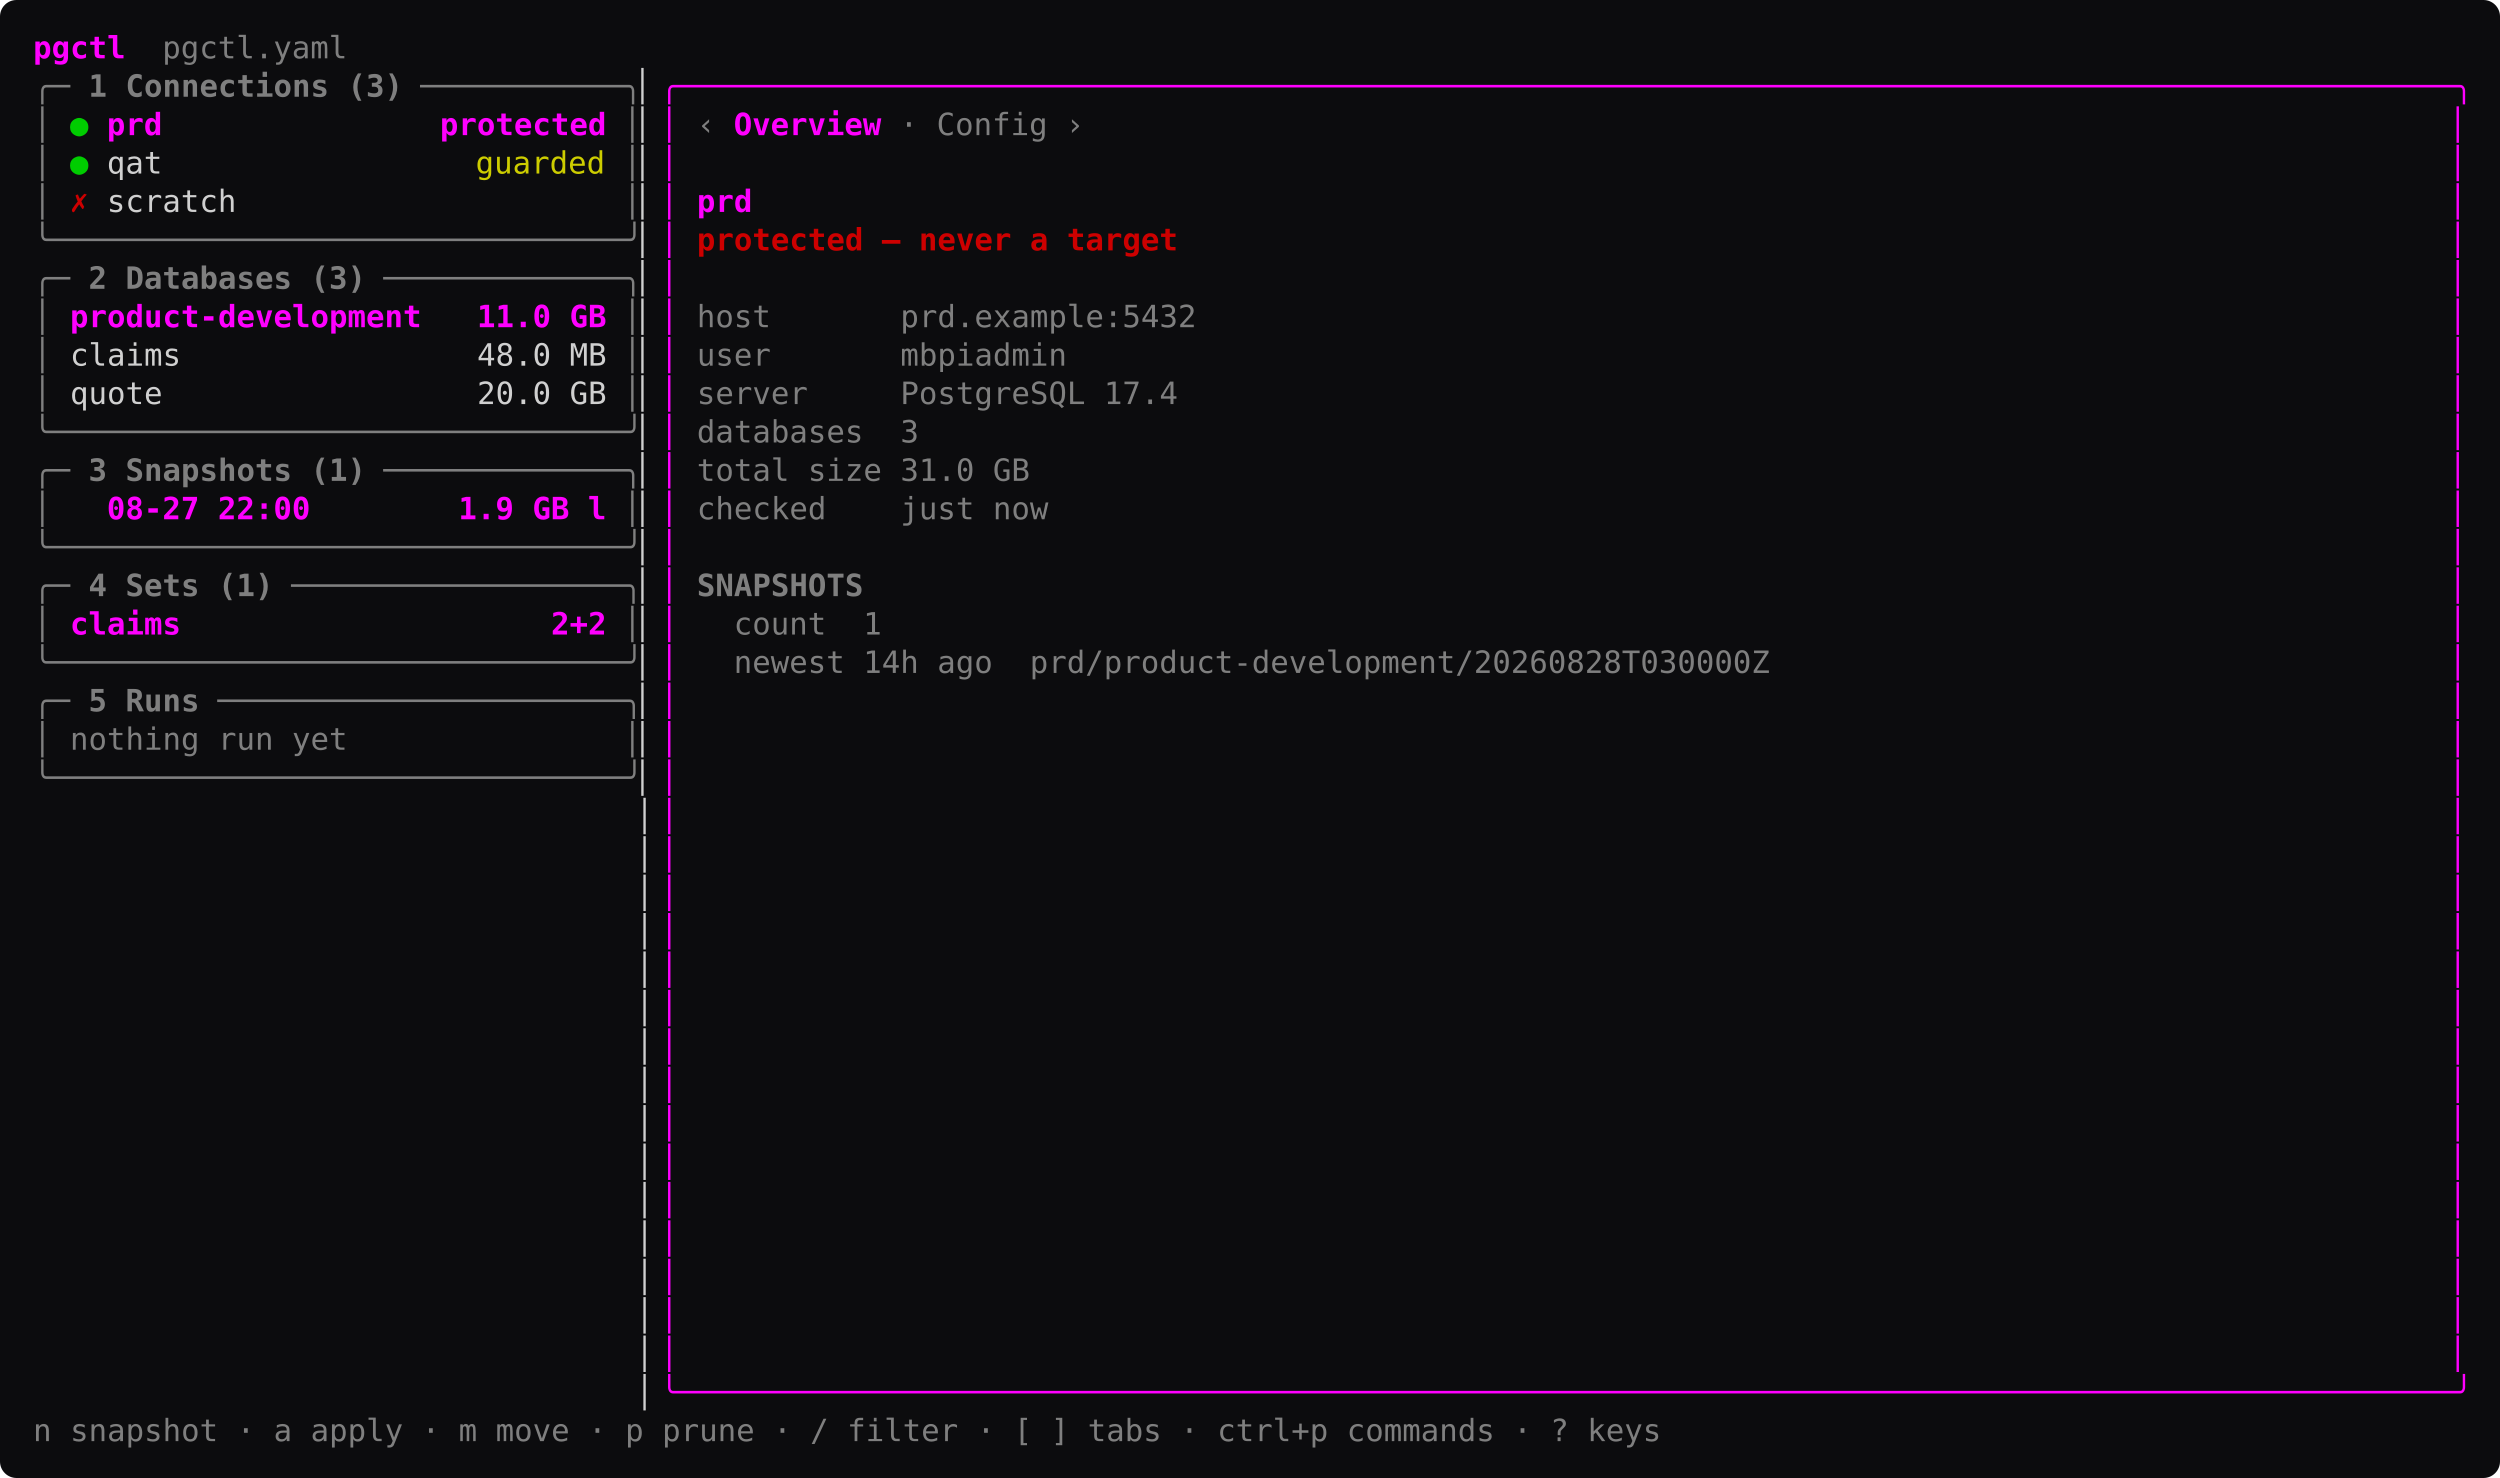
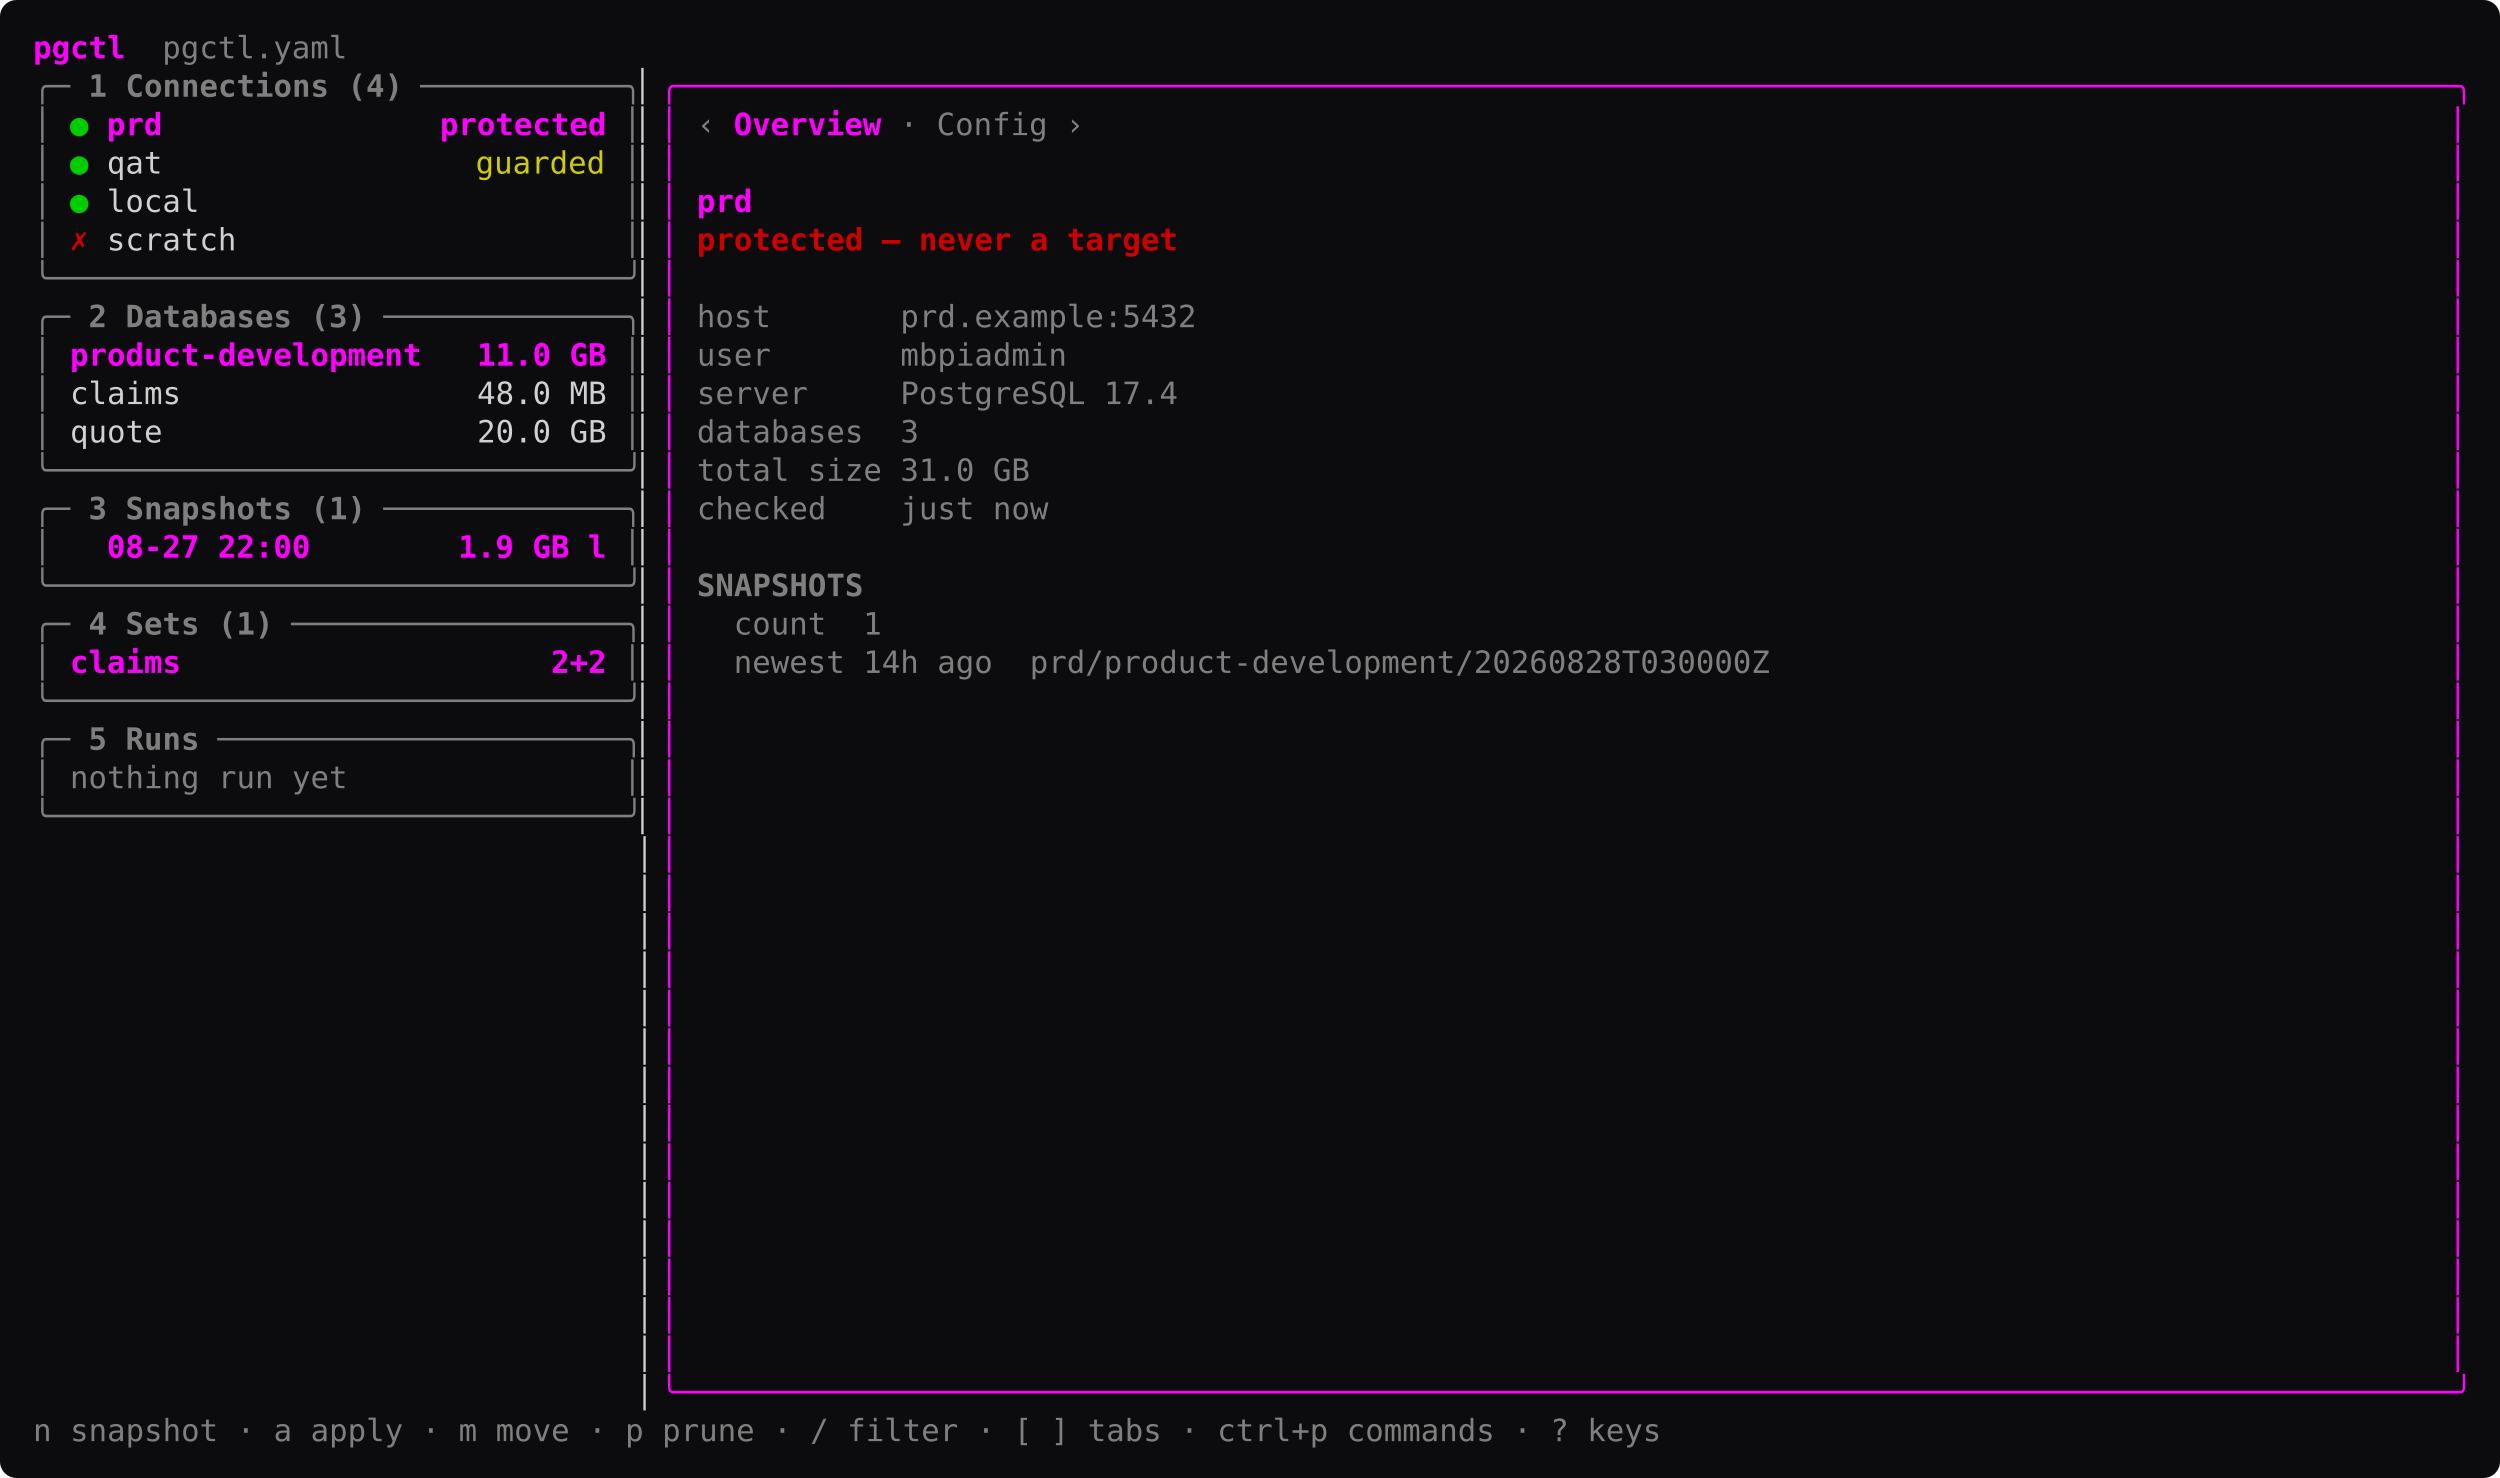
<svg xmlns="http://www.w3.org/2000/svg" width="1057.6" height="625.25" viewBox="0 0 1057.6 625.25" font-family="ui-monospace, 'SF Mono', SFMono-Regular, Menlo, Consolas, 'DejaVu Sans Mono', monospace" font-size="13" role="img">
  <rect width="1057.6" height="625.25" rx="7" fill="#0c0c0e" />
  <text x="14" y="24.68" textLength="39" lengthAdjust="spacing" fill="#ff00ff" font-weight="600" xml:space="preserve">pgctl</text>
  <text x="53" y="24.68" textLength="93.6" lengthAdjust="spacing" fill="#7f7f7f" xml:space="preserve">  pgctl.yaml</text>
  <text x="14" y="40.92" textLength="15.6" lengthAdjust="spacing" fill="#7f7f7f" xml:space="preserve">╭─</text>
-   <text x="29.6" y="40.92" textLength="140.4" lengthAdjust="spacing" fill="#7f7f7f" font-weight="600" xml:space="preserve"> 1 Connections (3)</text>
+   <text x="29.6" y="40.92" textLength="140.4" lengthAdjust="spacing" fill="#7f7f7f" font-weight="600" xml:space="preserve"> 1 Connections (4)</text>
  <text x="177.8" y="40.92" textLength="93.6" lengthAdjust="spacing" fill="#7f7f7f" xml:space="preserve">───────────╮</text>
  <text x="271.4" y="40.92" textLength="7.8" lengthAdjust="spacing" fill="#d0d0d0" xml:space="preserve">▏</text>
  <text x="279.2" y="40.92" textLength="764.4" lengthAdjust="spacing" fill="#ff00ff" xml:space="preserve">╭────────────────────────────────────────────────────────────────────────────────────────────────╮</text>
  <text x="14" y="57.17" textLength="7.8" lengthAdjust="spacing" fill="#7f7f7f" xml:space="preserve">│</text>
  <text x="29.6" y="57.17" textLength="7.8" lengthAdjust="spacing" fill="#00cd00" xml:space="preserve">●</text>
  <text x="45.2" y="57.17" textLength="210.6" lengthAdjust="spacing" fill="#ff00ff" font-weight="600" xml:space="preserve">prd               protected</text>
  <text x="263.6" y="57.17" textLength="7.8" lengthAdjust="spacing" fill="#7f7f7f" xml:space="preserve">│</text>
  <text x="271.4" y="57.17" textLength="7.8" lengthAdjust="spacing" fill="#d0d0d0" xml:space="preserve">▏</text>
  <text x="279.2" y="57.17" textLength="7.8" lengthAdjust="spacing" fill="#ff00ff" xml:space="preserve">│</text>
  <text x="294.8" y="57.17" textLength="7.8" lengthAdjust="spacing" fill="#7f7f7f" xml:space="preserve">‹</text>
  <text x="310.4" y="57.17" textLength="7.8" lengthAdjust="spacing" fill="#ff00ff" font-weight="600" xml:space="preserve">O</text>
  <text x="318.2" y="57.17" textLength="7.8" lengthAdjust="spacing" fill="#ff00ff" font-weight="600" xml:space="preserve">v</text>
  <text x="326" y="57.17" textLength="7.8" lengthAdjust="spacing" fill="#ff00ff" font-weight="600" xml:space="preserve">e</text>
  <text x="333.8" y="57.17" textLength="7.8" lengthAdjust="spacing" fill="#ff00ff" font-weight="600" xml:space="preserve">r</text>
  <text x="341.6" y="57.17" textLength="7.8" lengthAdjust="spacing" fill="#ff00ff" font-weight="600" xml:space="preserve">v</text>
  <text x="349.4" y="57.17" textLength="7.8" lengthAdjust="spacing" fill="#ff00ff" font-weight="600" xml:space="preserve">i</text>
  <text x="357.2" y="57.17" textLength="7.8" lengthAdjust="spacing" fill="#ff00ff" font-weight="600" xml:space="preserve">e</text>
  <text x="365" y="57.17" textLength="7.8" lengthAdjust="spacing" fill="#ff00ff" font-weight="600" xml:space="preserve">w</text>
  <text x="380.6" y="57.17" textLength="7.8" lengthAdjust="spacing" fill="#7f7f7f" xml:space="preserve">·</text>
  <text x="388.4" y="57.17" textLength="54.6" lengthAdjust="spacing" fill="#7f7f7f" xml:space="preserve"> Config</text>
  <text x="450.8" y="57.17" textLength="7.8" lengthAdjust="spacing" fill="#7f7f7f" xml:space="preserve">›</text>
  <text x="1035.8" y="57.17" textLength="7.8" lengthAdjust="spacing" fill="#ff00ff" xml:space="preserve">│</text>
  <text x="14" y="73.42" textLength="7.8" lengthAdjust="spacing" fill="#7f7f7f" xml:space="preserve">│</text>
  <text x="29.6" y="73.42" textLength="7.8" lengthAdjust="spacing" fill="#00cd00" xml:space="preserve">●</text>
  <text x="45.2" y="73.42" textLength="23.4" lengthAdjust="spacing" fill="#d0d0d0" xml:space="preserve">qat</text>
  <text x="201.2" y="73.42" textLength="54.6" lengthAdjust="spacing" fill="#cdcd00" xml:space="preserve">guarded</text>
  <text x="263.6" y="73.42" textLength="7.8" lengthAdjust="spacing" fill="#7f7f7f" xml:space="preserve">│</text>
  <text x="271.4" y="73.42" textLength="7.8" lengthAdjust="spacing" fill="#d0d0d0" xml:space="preserve">▏</text>
  <text x="279.2" y="73.42" textLength="7.8" lengthAdjust="spacing" fill="#ff00ff" xml:space="preserve">│</text>
  <text x="1035.8" y="73.42" textLength="7.8" lengthAdjust="spacing" fill="#ff00ff" xml:space="preserve">│</text>
  <text x="14" y="89.67" textLength="7.8" lengthAdjust="spacing" fill="#7f7f7f" xml:space="preserve">│</text>
-   <text x="29.6" y="89.67" textLength="7.8" lengthAdjust="spacing" fill="#cd0000" font-weight="600" xml:space="preserve">✗</text>
-   <text x="45.2" y="89.67" textLength="54.6" lengthAdjust="spacing" fill="#d0d0d0" xml:space="preserve">scratch</text>
+   <text x="29.6" y="89.67" textLength="7.8" lengthAdjust="spacing" fill="#00cd00" xml:space="preserve">●</text>
+   <text x="45.2" y="89.67" textLength="39" lengthAdjust="spacing" fill="#d0d0d0" xml:space="preserve">local</text>
  <text x="263.6" y="89.67" textLength="7.8" lengthAdjust="spacing" fill="#7f7f7f" xml:space="preserve">│</text>
  <text x="271.4" y="89.67" textLength="7.8" lengthAdjust="spacing" fill="#d0d0d0" xml:space="preserve">▏</text>
  <text x="279.2" y="89.67" textLength="7.8" lengthAdjust="spacing" fill="#ff00ff" xml:space="preserve">│</text>
  <text x="294.8" y="89.67" textLength="23.4" lengthAdjust="spacing" fill="#ff00ff" font-weight="600" xml:space="preserve">prd</text>
  <text x="1035.8" y="89.67" textLength="7.8" lengthAdjust="spacing" fill="#ff00ff" xml:space="preserve">│</text>
-   <text x="14" y="105.92" textLength="257.4" lengthAdjust="spacing" fill="#7f7f7f" xml:space="preserve">╰───────────────────────────────╯</text>
+   <text x="14" y="105.92" textLength="7.8" lengthAdjust="spacing" fill="#7f7f7f" xml:space="preserve">│</text>
+   <text x="29.6" y="105.92" textLength="7.8" lengthAdjust="spacing" fill="#cd0000" font-weight="600" xml:space="preserve">✗</text>
+   <text x="45.2" y="105.92" textLength="54.6" lengthAdjust="spacing" fill="#d0d0d0" xml:space="preserve">scratch</text>
+   <text x="263.6" y="105.92" textLength="7.8" lengthAdjust="spacing" fill="#7f7f7f" xml:space="preserve">│</text>
  <text x="271.4" y="105.92" textLength="7.8" lengthAdjust="spacing" fill="#d0d0d0" xml:space="preserve">▏</text>
  <text x="279.2" y="105.92" textLength="7.8" lengthAdjust="spacing" fill="#ff00ff" xml:space="preserve">│</text>
  <text x="294.8" y="105.92" textLength="202.8" lengthAdjust="spacing" fill="#cd0000" font-weight="600" xml:space="preserve">protected — never a target</text>
  <text x="1035.8" y="105.92" textLength="7.8" lengthAdjust="spacing" fill="#ff00ff" xml:space="preserve">│</text>
-   <text x="14" y="122.17" textLength="15.6" lengthAdjust="spacing" fill="#7f7f7f" xml:space="preserve">╭─</text>
-   <text x="29.6" y="122.17" textLength="124.8" lengthAdjust="spacing" fill="#7f7f7f" font-weight="600" xml:space="preserve"> 2 Databases (3)</text>
-   <text x="162.2" y="122.17" textLength="109.2" lengthAdjust="spacing" fill="#7f7f7f" xml:space="preserve">─────────────╮</text>
+   <text x="14" y="122.17" textLength="257.4" lengthAdjust="spacing" fill="#7f7f7f" xml:space="preserve">╰───────────────────────────────╯</text>
  <text x="271.4" y="122.17" textLength="7.8" lengthAdjust="spacing" fill="#d0d0d0" xml:space="preserve">▏</text>
  <text x="279.2" y="122.17" textLength="7.8" lengthAdjust="spacing" fill="#ff00ff" xml:space="preserve">│</text>
  <text x="1035.8" y="122.17" textLength="7.8" lengthAdjust="spacing" fill="#ff00ff" xml:space="preserve">│</text>
-   <text x="14" y="138.43" textLength="7.8" lengthAdjust="spacing" fill="#7f7f7f" xml:space="preserve">│</text>
-   <text x="29.6" y="138.43" textLength="226.2" lengthAdjust="spacing" fill="#ff00ff" font-weight="600" xml:space="preserve">product-development   11.0 GB</text>
-   <text x="263.6" y="138.43" textLength="7.8" lengthAdjust="spacing" fill="#7f7f7f" xml:space="preserve">│</text>
+   <text x="14" y="138.43" textLength="15.6" lengthAdjust="spacing" fill="#7f7f7f" xml:space="preserve">╭─</text>
+   <text x="29.6" y="138.43" textLength="124.8" lengthAdjust="spacing" fill="#7f7f7f" font-weight="600" xml:space="preserve"> 2 Databases (3)</text>
+   <text x="162.2" y="138.43" textLength="109.2" lengthAdjust="spacing" fill="#7f7f7f" xml:space="preserve">─────────────╮</text>
  <text x="271.4" y="138.43" textLength="7.8" lengthAdjust="spacing" fill="#d0d0d0" xml:space="preserve">▏</text>
  <text x="279.2" y="138.43" textLength="7.8" lengthAdjust="spacing" fill="#ff00ff" xml:space="preserve">│</text>
  <text x="294.8" y="138.43" textLength="210.6" lengthAdjust="spacing" fill="#7f7f7f" xml:space="preserve">host       prd.example:5432</text>
  <text x="1035.8" y="138.43" textLength="7.8" lengthAdjust="spacing" fill="#ff00ff" xml:space="preserve">│</text>
  <text x="14" y="154.68" textLength="7.8" lengthAdjust="spacing" fill="#7f7f7f" xml:space="preserve">│</text>
-   <text x="21.8" y="154.68" textLength="234" lengthAdjust="spacing" fill="#d0d0d0" xml:space="preserve"> claims                48.0 MB</text>
+   <text x="29.6" y="154.68" textLength="226.2" lengthAdjust="spacing" fill="#ff00ff" font-weight="600" xml:space="preserve">product-development   11.0 GB</text>
  <text x="263.6" y="154.68" textLength="7.8" lengthAdjust="spacing" fill="#7f7f7f" xml:space="preserve">│</text>
  <text x="271.4" y="154.68" textLength="7.8" lengthAdjust="spacing" fill="#d0d0d0" xml:space="preserve">▏</text>
  <text x="279.2" y="154.68" textLength="7.8" lengthAdjust="spacing" fill="#ff00ff" xml:space="preserve">│</text>
  <text x="294.8" y="154.68" textLength="156" lengthAdjust="spacing" fill="#7f7f7f" xml:space="preserve">user       mbpiadmin</text>
  <text x="1035.8" y="154.68" textLength="7.8" lengthAdjust="spacing" fill="#ff00ff" xml:space="preserve">│</text>
  <text x="14" y="170.93" textLength="7.8" lengthAdjust="spacing" fill="#7f7f7f" xml:space="preserve">│</text>
-   <text x="21.8" y="170.93" textLength="234" lengthAdjust="spacing" fill="#d0d0d0" xml:space="preserve"> quote                 20.0 GB</text>
+   <text x="21.8" y="170.93" textLength="234" lengthAdjust="spacing" fill="#d0d0d0" xml:space="preserve"> claims                48.0 MB</text>
  <text x="263.6" y="170.93" textLength="7.8" lengthAdjust="spacing" fill="#7f7f7f" xml:space="preserve">│</text>
  <text x="271.4" y="170.93" textLength="7.8" lengthAdjust="spacing" fill="#d0d0d0" xml:space="preserve">▏</text>
  <text x="279.2" y="170.93" textLength="7.8" lengthAdjust="spacing" fill="#ff00ff" xml:space="preserve">│</text>
  <text x="294.8" y="170.93" textLength="202.8" lengthAdjust="spacing" fill="#7f7f7f" xml:space="preserve">server     PostgreSQL 17.4</text>
  <text x="1035.8" y="170.93" textLength="7.8" lengthAdjust="spacing" fill="#ff00ff" xml:space="preserve">│</text>
-   <text x="14" y="187.18" textLength="257.4" lengthAdjust="spacing" fill="#7f7f7f" xml:space="preserve">╰───────────────────────────────╯</text>
+   <text x="14" y="187.18" textLength="7.8" lengthAdjust="spacing" fill="#7f7f7f" xml:space="preserve">│</text>
+   <text x="21.8" y="187.18" textLength="234" lengthAdjust="spacing" fill="#d0d0d0" xml:space="preserve"> quote                 20.0 GB</text>
+   <text x="263.6" y="187.18" textLength="7.8" lengthAdjust="spacing" fill="#7f7f7f" xml:space="preserve">│</text>
  <text x="271.4" y="187.18" textLength="7.8" lengthAdjust="spacing" fill="#d0d0d0" xml:space="preserve">▏</text>
  <text x="279.2" y="187.18" textLength="7.8" lengthAdjust="spacing" fill="#ff00ff" xml:space="preserve">│</text>
  <text x="294.8" y="187.18" textLength="93.6" lengthAdjust="spacing" fill="#7f7f7f" xml:space="preserve">databases  3</text>
  <text x="1035.8" y="187.18" textLength="7.8" lengthAdjust="spacing" fill="#ff00ff" xml:space="preserve">│</text>
-   <text x="14" y="203.43" textLength="15.6" lengthAdjust="spacing" fill="#7f7f7f" xml:space="preserve">╭─</text>
-   <text x="29.6" y="203.43" textLength="124.8" lengthAdjust="spacing" fill="#7f7f7f" font-weight="600" xml:space="preserve"> 3 Snapshots (1)</text>
-   <text x="162.2" y="203.43" textLength="109.2" lengthAdjust="spacing" fill="#7f7f7f" xml:space="preserve">─────────────╮</text>
+   <text x="14" y="203.43" textLength="257.4" lengthAdjust="spacing" fill="#7f7f7f" xml:space="preserve">╰───────────────────────────────╯</text>
  <text x="271.4" y="203.43" textLength="7.8" lengthAdjust="spacing" fill="#d0d0d0" xml:space="preserve">▏</text>
  <text x="279.2" y="203.43" textLength="7.8" lengthAdjust="spacing" fill="#ff00ff" xml:space="preserve">│</text>
  <text x="294.8" y="203.43" textLength="140.4" lengthAdjust="spacing" fill="#7f7f7f" xml:space="preserve">total size 31.0 GB</text>
  <text x="1035.8" y="203.43" textLength="7.8" lengthAdjust="spacing" fill="#ff00ff" xml:space="preserve">│</text>
-   <text x="14" y="219.68" textLength="7.8" lengthAdjust="spacing" fill="#7f7f7f" xml:space="preserve">│</text>
-   <text x="45.2" y="219.68" textLength="210.6" lengthAdjust="spacing" fill="#ff00ff" font-weight="600" xml:space="preserve">08-27 22:00        1.9 GB l</text>
-   <text x="263.6" y="219.68" textLength="7.8" lengthAdjust="spacing" fill="#7f7f7f" xml:space="preserve">│</text>
+   <text x="14" y="219.68" textLength="15.6" lengthAdjust="spacing" fill="#7f7f7f" xml:space="preserve">╭─</text>
+   <text x="29.6" y="219.68" textLength="124.8" lengthAdjust="spacing" fill="#7f7f7f" font-weight="600" xml:space="preserve"> 3 Snapshots (1)</text>
+   <text x="162.2" y="219.68" textLength="109.2" lengthAdjust="spacing" fill="#7f7f7f" xml:space="preserve">─────────────╮</text>
  <text x="271.4" y="219.68" textLength="7.8" lengthAdjust="spacing" fill="#d0d0d0" xml:space="preserve">▏</text>
  <text x="279.2" y="219.68" textLength="7.8" lengthAdjust="spacing" fill="#ff00ff" xml:space="preserve">│</text>
  <text x="294.8" y="219.68" textLength="148.2" lengthAdjust="spacing" fill="#7f7f7f" xml:space="preserve">checked    just now</text>
  <text x="1035.8" y="219.68" textLength="7.8" lengthAdjust="spacing" fill="#ff00ff" xml:space="preserve">│</text>
-   <text x="14" y="235.93" textLength="257.4" lengthAdjust="spacing" fill="#7f7f7f" xml:space="preserve">╰───────────────────────────────╯</text>
+   <text x="14" y="235.93" textLength="7.8" lengthAdjust="spacing" fill="#7f7f7f" xml:space="preserve">│</text>
+   <text x="45.2" y="235.93" textLength="210.6" lengthAdjust="spacing" fill="#ff00ff" font-weight="600" xml:space="preserve">08-27 22:00        1.9 GB l</text>
+   <text x="263.6" y="235.93" textLength="7.8" lengthAdjust="spacing" fill="#7f7f7f" xml:space="preserve">│</text>
  <text x="271.4" y="235.93" textLength="7.8" lengthAdjust="spacing" fill="#d0d0d0" xml:space="preserve">▏</text>
  <text x="279.2" y="235.93" textLength="7.8" lengthAdjust="spacing" fill="#ff00ff" xml:space="preserve">│</text>
  <text x="1035.8" y="235.93" textLength="7.8" lengthAdjust="spacing" fill="#ff00ff" xml:space="preserve">│</text>
-   <text x="14" y="252.18" textLength="15.6" lengthAdjust="spacing" fill="#7f7f7f" xml:space="preserve">╭─</text>
-   <text x="29.6" y="252.18" textLength="85.8" lengthAdjust="spacing" fill="#7f7f7f" font-weight="600" xml:space="preserve"> 4 Sets (1)</text>
-   <text x="123.2" y="252.18" textLength="148.2" lengthAdjust="spacing" fill="#7f7f7f" xml:space="preserve">──────────────────╮</text>
+   <text x="14" y="252.18" textLength="257.4" lengthAdjust="spacing" fill="#7f7f7f" xml:space="preserve">╰───────────────────────────────╯</text>
  <text x="271.4" y="252.18" textLength="7.8" lengthAdjust="spacing" fill="#d0d0d0" xml:space="preserve">▏</text>
  <text x="279.2" y="252.18" textLength="7.8" lengthAdjust="spacing" fill="#ff00ff" xml:space="preserve">│</text>
  <text x="294.8" y="252.18" textLength="70.2" lengthAdjust="spacing" fill="#7f7f7f" font-weight="600" xml:space="preserve">SNAPSHOTS</text>
  <text x="1035.8" y="252.18" textLength="7.8" lengthAdjust="spacing" fill="#ff00ff" xml:space="preserve">│</text>
-   <text x="14" y="268.43" textLength="7.8" lengthAdjust="spacing" fill="#7f7f7f" xml:space="preserve">│</text>
-   <text x="29.6" y="268.43" textLength="226.2" lengthAdjust="spacing" fill="#ff00ff" font-weight="600" xml:space="preserve">claims                    2+2</text>
-   <text x="263.6" y="268.43" textLength="7.8" lengthAdjust="spacing" fill="#7f7f7f" xml:space="preserve">│</text>
+   <text x="14" y="268.43" textLength="15.6" lengthAdjust="spacing" fill="#7f7f7f" xml:space="preserve">╭─</text>
+   <text x="29.6" y="268.43" textLength="85.8" lengthAdjust="spacing" fill="#7f7f7f" font-weight="600" xml:space="preserve"> 4 Sets (1)</text>
+   <text x="123.2" y="268.43" textLength="148.2" lengthAdjust="spacing" fill="#7f7f7f" xml:space="preserve">──────────────────╮</text>
  <text x="271.4" y="268.43" textLength="7.8" lengthAdjust="spacing" fill="#d0d0d0" xml:space="preserve">▏</text>
  <text x="279.2" y="268.43" textLength="7.8" lengthAdjust="spacing" fill="#ff00ff" xml:space="preserve">│</text>
  <text x="310.4" y="268.43" textLength="62.4" lengthAdjust="spacing" fill="#7f7f7f" xml:space="preserve">count  1</text>
  <text x="1035.8" y="268.43" textLength="7.8" lengthAdjust="spacing" fill="#ff00ff" xml:space="preserve">│</text>
-   <text x="14" y="284.68" textLength="257.4" lengthAdjust="spacing" fill="#7f7f7f" xml:space="preserve">╰───────────────────────────────╯</text>
+   <text x="14" y="284.68" textLength="7.8" lengthAdjust="spacing" fill="#7f7f7f" xml:space="preserve">│</text>
+   <text x="29.6" y="284.68" textLength="226.2" lengthAdjust="spacing" fill="#ff00ff" font-weight="600" xml:space="preserve">claims                    2+2</text>
+   <text x="263.6" y="284.68" textLength="7.8" lengthAdjust="spacing" fill="#7f7f7f" xml:space="preserve">│</text>
  <text x="271.4" y="284.68" textLength="7.8" lengthAdjust="spacing" fill="#d0d0d0" xml:space="preserve">▏</text>
  <text x="279.2" y="284.68" textLength="7.8" lengthAdjust="spacing" fill="#ff00ff" xml:space="preserve">│</text>
  <text x="310.4" y="284.68" textLength="436.8" lengthAdjust="spacing" fill="#7f7f7f" xml:space="preserve">newest 14h ago  prd/product-development/20260828T030000Z</text>
  <text x="1035.8" y="284.68" textLength="7.8" lengthAdjust="spacing" fill="#ff00ff" xml:space="preserve">│</text>
-   <text x="14" y="300.93" textLength="15.6" lengthAdjust="spacing" fill="#7f7f7f" xml:space="preserve">╭─</text>
-   <text x="29.6" y="300.93" textLength="54.6" lengthAdjust="spacing" fill="#7f7f7f" font-weight="600" xml:space="preserve"> 5 Runs</text>
-   <text x="92" y="300.93" textLength="179.4" lengthAdjust="spacing" fill="#7f7f7f" xml:space="preserve">──────────────────────╮</text>
+   <text x="14" y="300.93" textLength="257.4" lengthAdjust="spacing" fill="#7f7f7f" xml:space="preserve">╰───────────────────────────────╯</text>
  <text x="271.4" y="300.93" textLength="7.8" lengthAdjust="spacing" fill="#d0d0d0" xml:space="preserve">▏</text>
  <text x="279.2" y="300.93" textLength="7.8" lengthAdjust="spacing" fill="#ff00ff" xml:space="preserve">│</text>
  <text x="1035.8" y="300.93" textLength="7.8" lengthAdjust="spacing" fill="#ff00ff" xml:space="preserve">│</text>
-   <text x="14" y="317.18" textLength="7.8" lengthAdjust="spacing" fill="#7f7f7f" xml:space="preserve">│</text>
-   <text x="29.6" y="317.18" textLength="117" lengthAdjust="spacing" fill="#7f7f7f" xml:space="preserve">nothing run yet</text>
-   <text x="263.6" y="317.18" textLength="7.8" lengthAdjust="spacing" fill="#7f7f7f" xml:space="preserve">│</text>
+   <text x="14" y="317.18" textLength="15.6" lengthAdjust="spacing" fill="#7f7f7f" xml:space="preserve">╭─</text>
+   <text x="29.6" y="317.18" textLength="54.6" lengthAdjust="spacing" fill="#7f7f7f" font-weight="600" xml:space="preserve"> 5 Runs</text>
+   <text x="92" y="317.18" textLength="179.4" lengthAdjust="spacing" fill="#7f7f7f" xml:space="preserve">──────────────────────╮</text>
  <text x="271.4" y="317.18" textLength="7.8" lengthAdjust="spacing" fill="#d0d0d0" xml:space="preserve">▏</text>
  <text x="279.2" y="317.18" textLength="7.8" lengthAdjust="spacing" fill="#ff00ff" xml:space="preserve">│</text>
  <text x="1035.8" y="317.18" textLength="7.8" lengthAdjust="spacing" fill="#ff00ff" xml:space="preserve">│</text>
-   <text x="14" y="333.43" textLength="257.4" lengthAdjust="spacing" fill="#7f7f7f" xml:space="preserve">╰───────────────────────────────╯</text>
+   <text x="14" y="333.43" textLength="7.8" lengthAdjust="spacing" fill="#7f7f7f" xml:space="preserve">│</text>
+   <text x="29.6" y="333.43" textLength="117" lengthAdjust="spacing" fill="#7f7f7f" xml:space="preserve">nothing run yet</text>
+   <text x="263.6" y="333.43" textLength="7.8" lengthAdjust="spacing" fill="#7f7f7f" xml:space="preserve">│</text>
  <text x="271.4" y="333.43" textLength="7.8" lengthAdjust="spacing" fill="#d0d0d0" xml:space="preserve">▏</text>
  <text x="279.2" y="333.43" textLength="7.8" lengthAdjust="spacing" fill="#ff00ff" xml:space="preserve">│</text>
  <text x="1035.8" y="333.43" textLength="7.8" lengthAdjust="spacing" fill="#ff00ff" xml:space="preserve">│</text>
-   <text x="14" y="349.68" textLength="265.2" lengthAdjust="spacing" fill="#d0d0d0" xml:space="preserve">                                 ▏</text>
+   <text x="14" y="349.68" textLength="257.4" lengthAdjust="spacing" fill="#7f7f7f" xml:space="preserve">╰───────────────────────────────╯</text>
+   <text x="271.4" y="349.68" textLength="7.8" lengthAdjust="spacing" fill="#d0d0d0" xml:space="preserve">▏</text>
  <text x="279.2" y="349.68" textLength="7.8" lengthAdjust="spacing" fill="#ff00ff" xml:space="preserve">│</text>
  <text x="1035.8" y="349.68" textLength="7.8" lengthAdjust="spacing" fill="#ff00ff" xml:space="preserve">│</text>
  <text x="14" y="365.93" textLength="265.2" lengthAdjust="spacing" fill="#d0d0d0" xml:space="preserve">                                 ▏</text>
  <text x="279.2" y="365.93" textLength="7.8" lengthAdjust="spacing" fill="#ff00ff" xml:space="preserve">│</text>
  <text x="1035.8" y="365.93" textLength="7.8" lengthAdjust="spacing" fill="#ff00ff" xml:space="preserve">│</text>
  <text x="14" y="382.18" textLength="265.2" lengthAdjust="spacing" fill="#d0d0d0" xml:space="preserve">                                 ▏</text>
  <text x="279.2" y="382.18" textLength="7.8" lengthAdjust="spacing" fill="#ff00ff" xml:space="preserve">│</text>
  <text x="1035.8" y="382.18" textLength="7.8" lengthAdjust="spacing" fill="#ff00ff" xml:space="preserve">│</text>
  <text x="14" y="398.43" textLength="265.2" lengthAdjust="spacing" fill="#d0d0d0" xml:space="preserve">                                 ▏</text>
  <text x="279.2" y="398.43" textLength="7.8" lengthAdjust="spacing" fill="#ff00ff" xml:space="preserve">│</text>
  <text x="1035.8" y="398.43" textLength="7.8" lengthAdjust="spacing" fill="#ff00ff" xml:space="preserve">│</text>
  <text x="14" y="414.68" textLength="265.2" lengthAdjust="spacing" fill="#d0d0d0" xml:space="preserve">                                 ▏</text>
  <text x="279.2" y="414.68" textLength="7.8" lengthAdjust="spacing" fill="#ff00ff" xml:space="preserve">│</text>
  <text x="1035.8" y="414.68" textLength="7.8" lengthAdjust="spacing" fill="#ff00ff" xml:space="preserve">│</text>
  <text x="14" y="430.93" textLength="265.2" lengthAdjust="spacing" fill="#d0d0d0" xml:space="preserve">                                 ▏</text>
  <text x="279.2" y="430.93" textLength="7.8" lengthAdjust="spacing" fill="#ff00ff" xml:space="preserve">│</text>
  <text x="1035.8" y="430.93" textLength="7.8" lengthAdjust="spacing" fill="#ff00ff" xml:space="preserve">│</text>
  <text x="14" y="447.18" textLength="265.2" lengthAdjust="spacing" fill="#d0d0d0" xml:space="preserve">                                 ▏</text>
  <text x="279.2" y="447.18" textLength="7.8" lengthAdjust="spacing" fill="#ff00ff" xml:space="preserve">│</text>
  <text x="1035.8" y="447.18" textLength="7.8" lengthAdjust="spacing" fill="#ff00ff" xml:space="preserve">│</text>
  <text x="14" y="463.43" textLength="265.2" lengthAdjust="spacing" fill="#d0d0d0" xml:space="preserve">                                 ▏</text>
  <text x="279.2" y="463.43" textLength="7.8" lengthAdjust="spacing" fill="#ff00ff" xml:space="preserve">│</text>
  <text x="1035.8" y="463.43" textLength="7.8" lengthAdjust="spacing" fill="#ff00ff" xml:space="preserve">│</text>
  <text x="14" y="479.68" textLength="265.2" lengthAdjust="spacing" fill="#d0d0d0" xml:space="preserve">                                 ▏</text>
  <text x="279.2" y="479.68" textLength="7.8" lengthAdjust="spacing" fill="#ff00ff" xml:space="preserve">│</text>
  <text x="1035.8" y="479.68" textLength="7.8" lengthAdjust="spacing" fill="#ff00ff" xml:space="preserve">│</text>
  <text x="14" y="495.93" textLength="265.2" lengthAdjust="spacing" fill="#d0d0d0" xml:space="preserve">                                 ▏</text>
  <text x="279.2" y="495.93" textLength="7.8" lengthAdjust="spacing" fill="#ff00ff" xml:space="preserve">│</text>
  <text x="1035.8" y="495.93" textLength="7.8" lengthAdjust="spacing" fill="#ff00ff" xml:space="preserve">│</text>
  <text x="14" y="512.17" textLength="265.2" lengthAdjust="spacing" fill="#d0d0d0" xml:space="preserve">                                 ▏</text>
  <text x="279.2" y="512.17" textLength="7.8" lengthAdjust="spacing" fill="#ff00ff" xml:space="preserve">│</text>
  <text x="1035.8" y="512.17" textLength="7.8" lengthAdjust="spacing" fill="#ff00ff" xml:space="preserve">│</text>
  <text x="14" y="528.42" textLength="265.2" lengthAdjust="spacing" fill="#d0d0d0" xml:space="preserve">                                 ▏</text>
  <text x="279.2" y="528.42" textLength="7.8" lengthAdjust="spacing" fill="#ff00ff" xml:space="preserve">│</text>
  <text x="1035.8" y="528.42" textLength="7.8" lengthAdjust="spacing" fill="#ff00ff" xml:space="preserve">│</text>
  <text x="14" y="544.67" textLength="265.2" lengthAdjust="spacing" fill="#d0d0d0" xml:space="preserve">                                 ▏</text>
  <text x="279.2" y="544.67" textLength="7.8" lengthAdjust="spacing" fill="#ff00ff" xml:space="preserve">│</text>
  <text x="1035.8" y="544.67" textLength="7.8" lengthAdjust="spacing" fill="#ff00ff" xml:space="preserve">│</text>
  <text x="14" y="560.92" textLength="265.2" lengthAdjust="spacing" fill="#d0d0d0" xml:space="preserve">                                 ▏</text>
  <text x="279.2" y="560.92" textLength="7.8" lengthAdjust="spacing" fill="#ff00ff" xml:space="preserve">│</text>
  <text x="1035.8" y="560.92" textLength="7.8" lengthAdjust="spacing" fill="#ff00ff" xml:space="preserve">│</text>
  <text x="14" y="577.17" textLength="265.2" lengthAdjust="spacing" fill="#d0d0d0" xml:space="preserve">                                 ▏</text>
  <text x="279.2" y="577.17" textLength="7.8" lengthAdjust="spacing" fill="#ff00ff" xml:space="preserve">│</text>
  <text x="1035.8" y="577.17" textLength="7.8" lengthAdjust="spacing" fill="#ff00ff" xml:space="preserve">│</text>
  <text x="14" y="593.42" textLength="265.2" lengthAdjust="spacing" fill="#d0d0d0" xml:space="preserve">                                 ▏</text>
  <text x="279.2" y="593.42" textLength="764.4" lengthAdjust="spacing" fill="#ff00ff" xml:space="preserve">╰────────────────────────────────────────────────────────────────────────────────────────────────╯</text>
  <text x="14" y="609.67" textLength="686.4" lengthAdjust="spacing" fill="#7f7f7f" xml:space="preserve">n snapshot · a apply · m move · p prune · / filter · [ ] tabs · ctrl+p commands · ? keys</text>
</svg>
